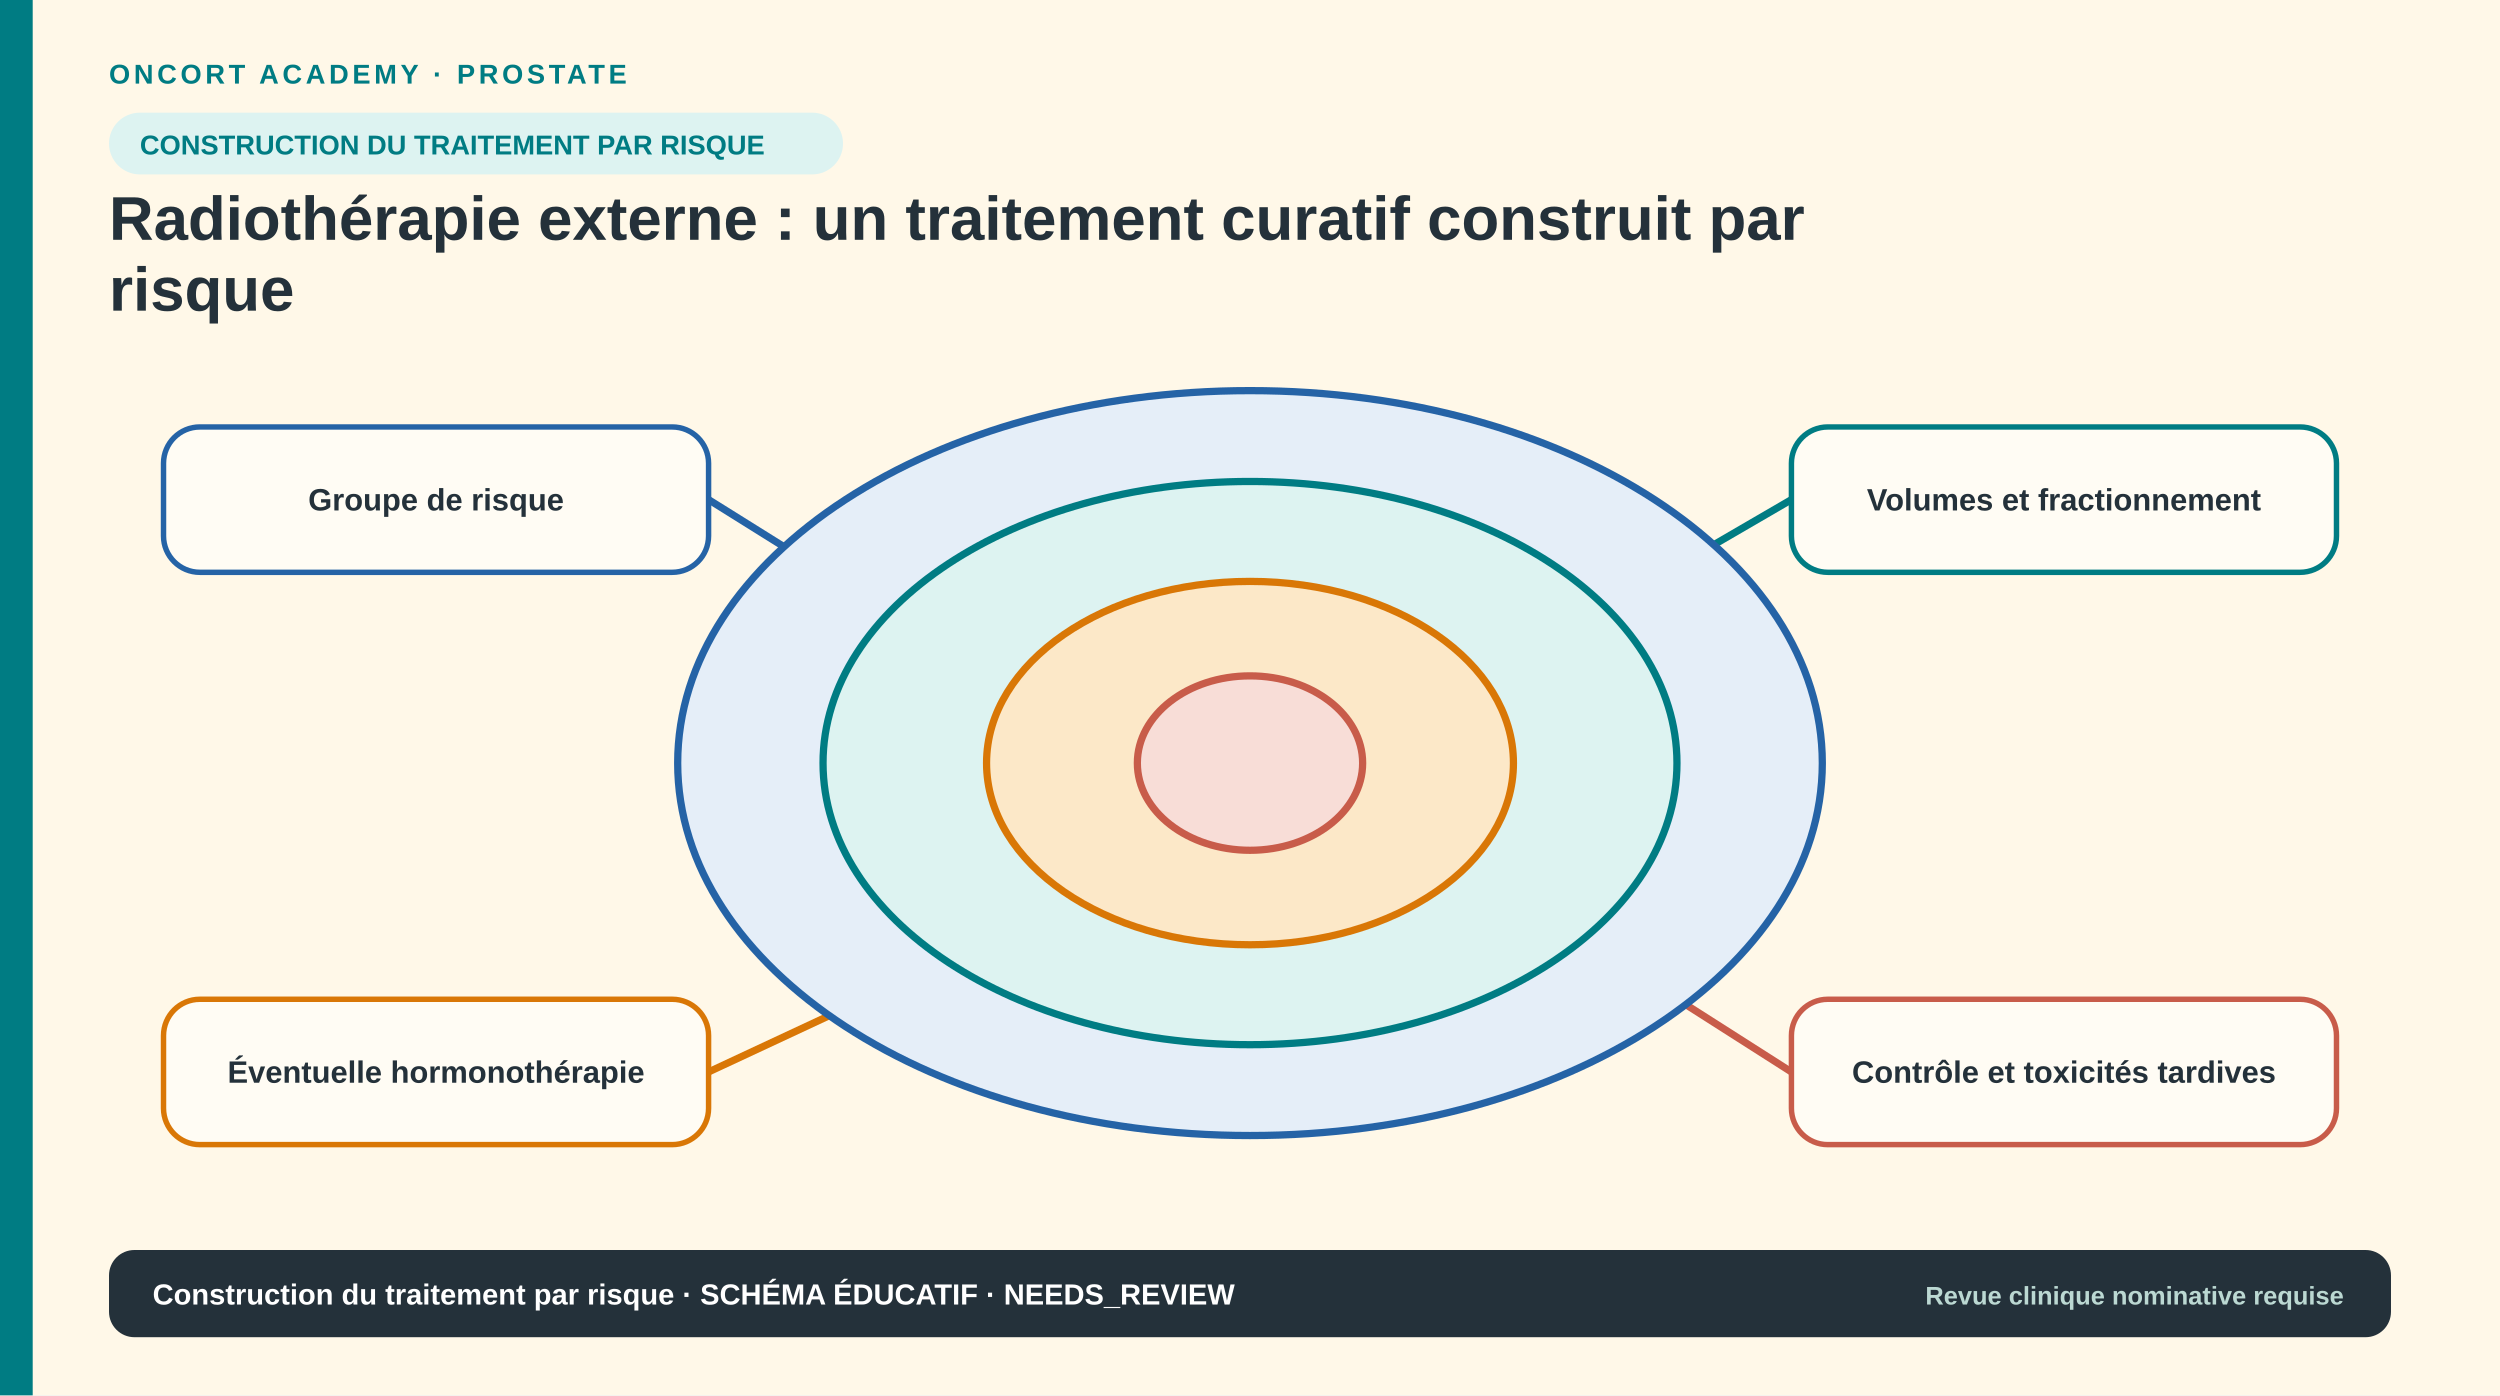
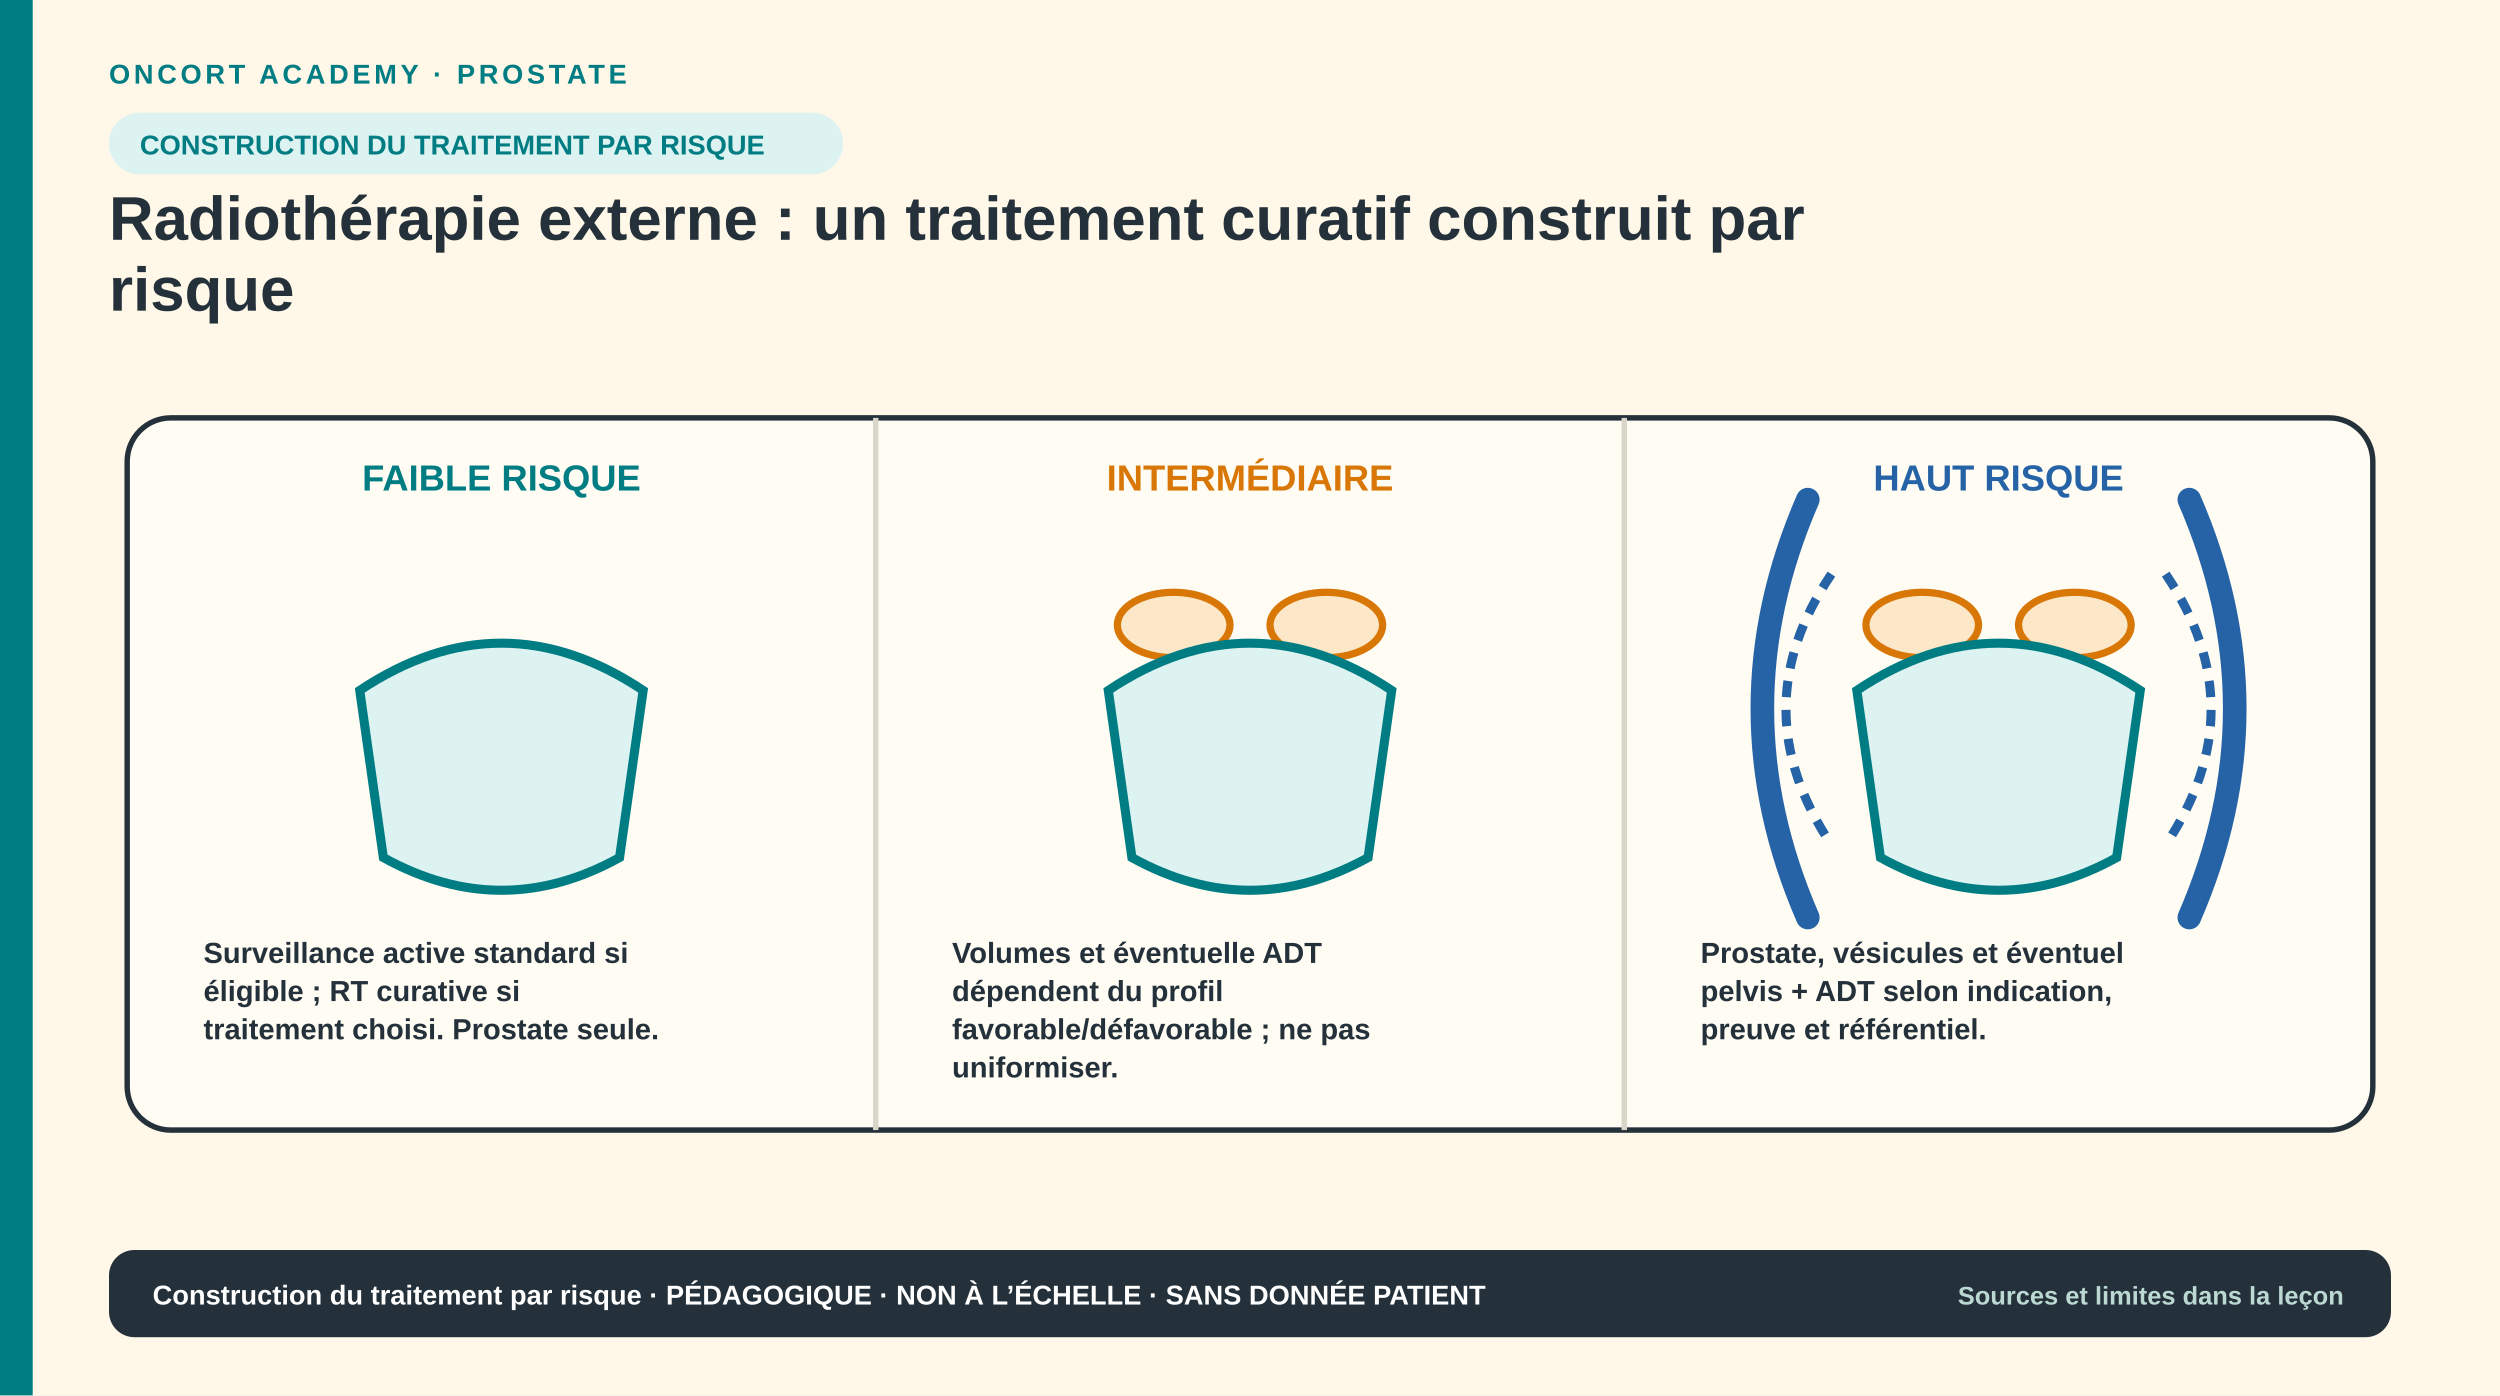
<svg xmlns="http://www.w3.org/2000/svg" width="1376" height="768" viewBox="0 0 1376 768" role="img" aria-labelledby="title desc">
  <defs>
    <marker id="arrow" markerWidth="6" markerHeight="6" refX="5.5" refY="3" orient="auto">
      <path d="M 0 0 L 6 3 L 0 6 z" fill="#24313A" />
    </marker>
  </defs>
  <rect width="1376" height="768" fill="#FFF8E8" />
  <rect width="18" height="768" fill="#007C83" />
  <text x="60" y="46" font-family="Arial, Helvetica, sans-serif" font-size="15" font-weight="800" fill="#007C83" letter-spacing="2">ONCORT ACADEMY · PROSTATE</text>
  <rect x="60" y="62" width="404" height="34" rx="17" fill="#DDF3F1" />
  <text x="77" y="85" font-family="Arial, Helvetica, sans-serif" font-size="15" font-weight="800" fill="#007C83">CONSTRUCTION DU TRAITEMENT PAR RISQUE</text>
  <text x="60" y="132" font-family="Arial, Helvetica, sans-serif" font-size="34" font-weight="800" fill="#24313A" text-anchor="start">
    <tspan x="60" dy="0">Radiothérapie externe : un traitement curatif construit par</tspan>
    <tspan x="60" dy="39">risque</tspan>
  </text>
-   <path d="M 390 275 L 470 325" fill="none" stroke="#2563A6" stroke-width="4" stroke-linecap="round" marker-end="url(#arrow)" />
-   <path d="M 986 275 L 900 325" fill="none" stroke="#007C83" stroke-width="4" stroke-linecap="round" marker-end="url(#arrow)" />
-   <path d="M 390 590 L 540 520" fill="none" stroke="#D97706" stroke-width="4" stroke-linecap="round" marker-end="url(#arrow)" />
-   <path d="M 986 590 L 790 465" fill="none" stroke="#C85C4A" stroke-width="4" stroke-linecap="round" marker-end="url(#arrow)" />
-   <ellipse cx="688" cy="420" rx="315" ry="205" fill="#E5EEF8" stroke="#2563A6" stroke-width="4" />
-   <ellipse cx="688" cy="420" rx="235" ry="155" fill="#DDF3F1" stroke="#007C83" stroke-width="4" />
-   <ellipse cx="688" cy="420" rx="145" ry="100" fill="#FCE8C8" stroke="#D97706" stroke-width="4" />
-   <ellipse cx="688" cy="420" rx="62" ry="48" fill="#F8DDD7" stroke="#C85C4A" stroke-width="4" />
  <g>
-     <rect x="90" y="235" width="300" height="80" rx="20" fill="#FFFCF4" stroke="#2563A6" stroke-width="3" />
-     <text x="240" y="280.95" font-family="Arial, Helvetica, sans-serif" font-size="17" font-weight="700" fill="#24313A" text-anchor="middle">
-       <tspan x="240" dy="0">Groupe de risque</tspan>
+     <rect x="70" y="230" width="1236" height="392" rx="24" fill="#FFFCF4" stroke="#24313A" stroke-width="3" />
+     <line x1="482" y1="230" x2="482" y2="622" stroke="#D8D5C9" stroke-width="3" />
+     <line x1="894" y1="230" x2="894" y2="622" stroke="#D8D5C9" stroke-width="3" />
+     <text x="276" y="270" font-family="Arial" font-size="20" font-weight="850" fill="#007C83" text-anchor="middle">FAIBLE RISQUE</text>
+     <g>
+       <path d="M 198 380 Q 276 328 354 380 L 341 472 Q 276 508 211 472 Z" fill="#DDF3F1" stroke="#007C83" stroke-width="5" />
+     </g>
+     <text x="112" y="530" font-family="Arial, Helvetica, sans-serif" font-size="16" font-weight="650" fill="#24313A" text-anchor="start">
+       <tspan x="112" dy="0">Surveillance active standard si</tspan>
+       <tspan x="112" dy="21">éligible ; RT curative si</tspan>
+       <tspan x="112" dy="21">traitement choisi. Prostate seule.</tspan>
    </text>
-   </g>
-   <g>
-     <rect x="986" y="235" width="300" height="80" rx="20" fill="#FFFCF4" stroke="#007C83" stroke-width="3" />
-     <text x="1136" y="280.95" font-family="Arial, Helvetica, sans-serif" font-size="17" font-weight="700" fill="#24313A" text-anchor="middle">
-       <tspan x="1136" dy="0">Volumes et fractionnement</tspan>
+     <text x="688" y="270" font-family="Arial" font-size="20" font-weight="850" fill="#D97706" text-anchor="middle">INTERMÉDIAIRE</text>
+     <g>
+       <ellipse cx="646" cy="344" rx="31" ry="18" fill="#FCE8C8" stroke="#D97706" stroke-width="4" />
+       <ellipse cx="730" cy="344" rx="31" ry="18" fill="#FCE8C8" stroke="#D97706" stroke-width="4" />
+       <path d="M 610 380 Q 688 328 766 380 L 753 472 Q 688 508 623 472 Z" fill="#DDF3F1" stroke="#007C83" stroke-width="5" />
+     </g>
+     <text x="524" y="530" font-family="Arial, Helvetica, sans-serif" font-size="16" font-weight="650" fill="#24313A" text-anchor="start">
+       <tspan x="524" dy="0">Volumes et éventuelle ADT</tspan>
+       <tspan x="524" dy="21">dépendent du profil</tspan>
+       <tspan x="524" dy="21">favorable/défavorable ; ne pas</tspan>
+       <tspan x="524" dy="21">uniformiser.</tspan>
    </text>
-   </g>
-   <g>
-     <rect x="90" y="550" width="300" height="80" rx="20" fill="#FFFCF4" stroke="#D97706" stroke-width="3" />
-     <text x="240" y="595.95" font-family="Arial, Helvetica, sans-serif" font-size="17" font-weight="700" fill="#24313A" text-anchor="middle">
-       <tspan x="240" dy="0">Éventuelle hormonothérapie</tspan>
-     </text>
-   </g>
-   <g>
-     <rect x="986" y="550" width="300" height="80" rx="20" fill="#FFFCF4" stroke="#C85C4A" stroke-width="3" />
-     <text x="1136" y="595.95" font-family="Arial, Helvetica, sans-serif" font-size="17" font-weight="700" fill="#24313A" text-anchor="middle">
-       <tspan x="1136" dy="0">Contrôle et toxicités tardives</tspan>
+     <text x="1100" y="270" font-family="Arial" font-size="20" font-weight="850" fill="#2563A6" text-anchor="middle">HAUT RISQUE</text>
+     <g>
+       <path d="M 995 275 Q 945 390 995 505 M 1205 275 Q 1255 390 1205 505" fill="none" stroke="#2563A6" stroke-width="13" stroke-linecap="round" />
+       <path d="M 1008 316 Q 958 390 1008 465 M 1192 316 Q 1242 390 1192 465" fill="none" stroke="#2563A6" stroke-width="5" stroke-dasharray="9 7" />
+       <ellipse cx="1058" cy="344" rx="31" ry="18" fill="#FCE8C8" stroke="#D97706" stroke-width="4" />
+       <ellipse cx="1142" cy="344" rx="31" ry="18" fill="#FCE8C8" stroke="#D97706" stroke-width="4" />
+       <path d="M 1022 380 Q 1100 328 1178 380 L 1165 472 Q 1100 508 1035 472 Z" fill="#DDF3F1" stroke="#007C83" stroke-width="5" />
+     </g>
+     <text x="936" y="530" font-family="Arial, Helvetica, sans-serif" font-size="16" font-weight="650" fill="#24313A" text-anchor="start">
+       <tspan x="936" dy="0">Prostate, vésicules et éventuel</tspan>
+       <tspan x="936" dy="21">pelvis + ADT selon indication,</tspan>
+       <tspan x="936" dy="21">preuve et référentiel.</tspan>
    </text>
  </g>
  <rect x="60" y="688" width="1256" height="48" rx="14" fill="#24313A" />
-   <text x="84" y="718" font-family="Arial, Helvetica, sans-serif" font-size="16" font-weight="750" fill="#FFFFFF">Construction du traitement par risque · SCHÉMA ÉDUCATIF · NEEDS_REVIEW</text>
-   <text x="1290" y="718" font-family="Arial, Helvetica, sans-serif" font-size="14" font-weight="650" fill="#BBD8D2" text-anchor="end">Revue clinique nominative requise</text>
+   <text x="84" y="718" font-family="Arial, Helvetica, sans-serif" font-size="15" font-weight="750" fill="#FFFFFF">Construction du traitement par risque · PÉDAGOGIQUE · NON À L’ÉCHELLE · SANS DONNÉE PATIENT</text>
+   <text x="1290" y="718" font-family="Arial, Helvetica, sans-serif" font-size="14" font-weight="650" fill="#BBD8D2" text-anchor="end">Sources et limites dans la leçon</text>
</svg>
